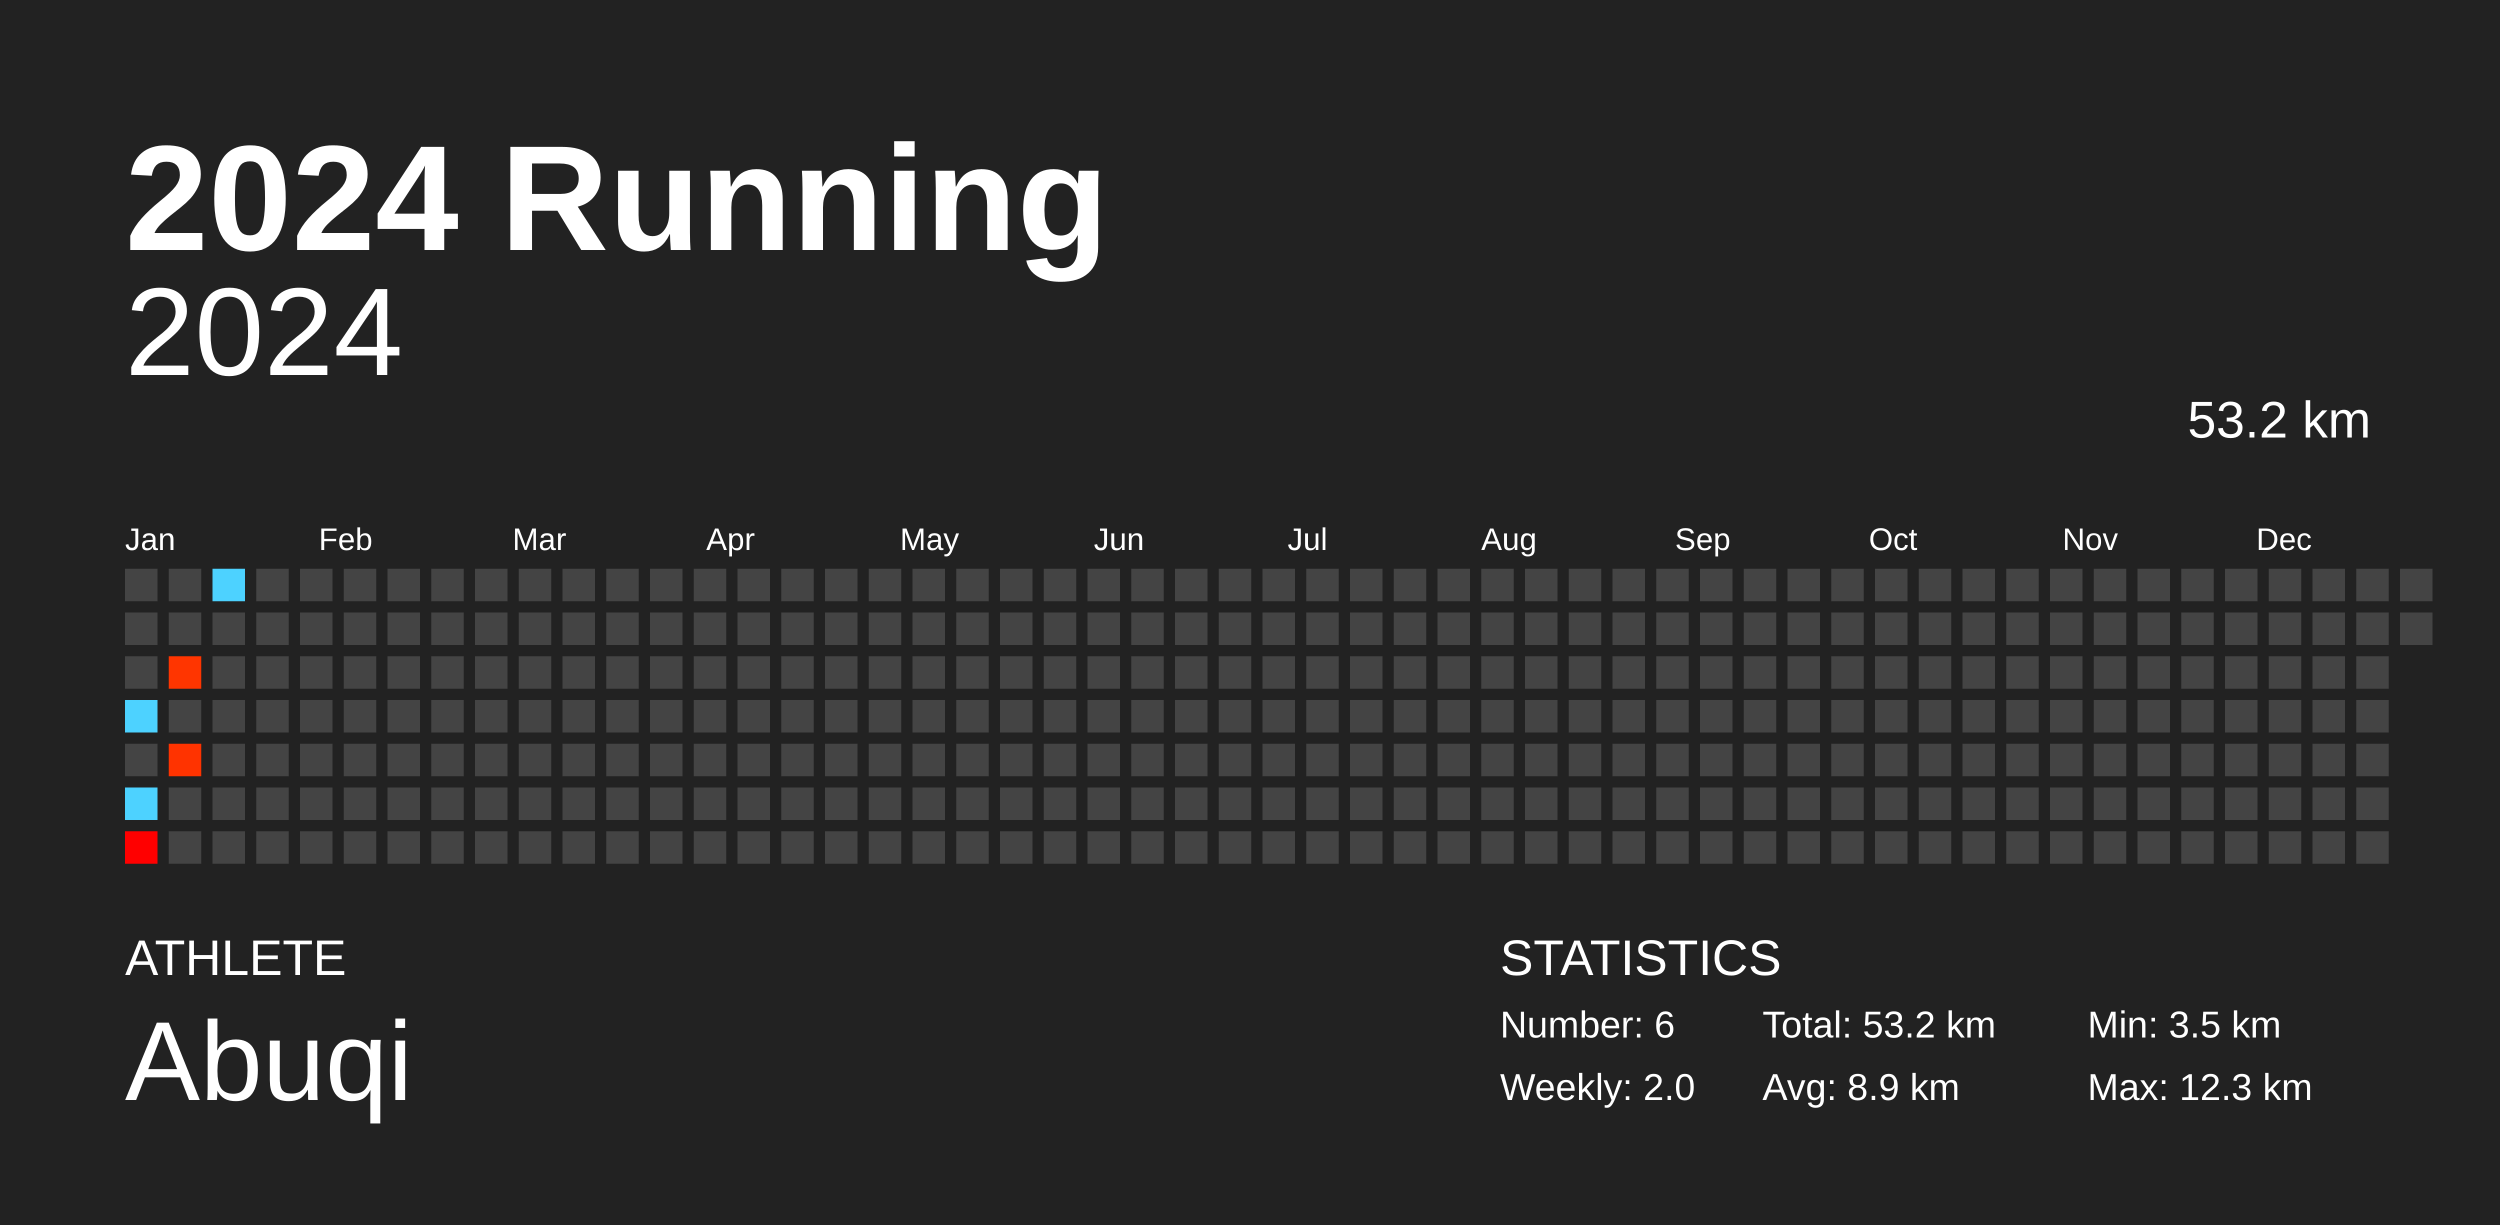
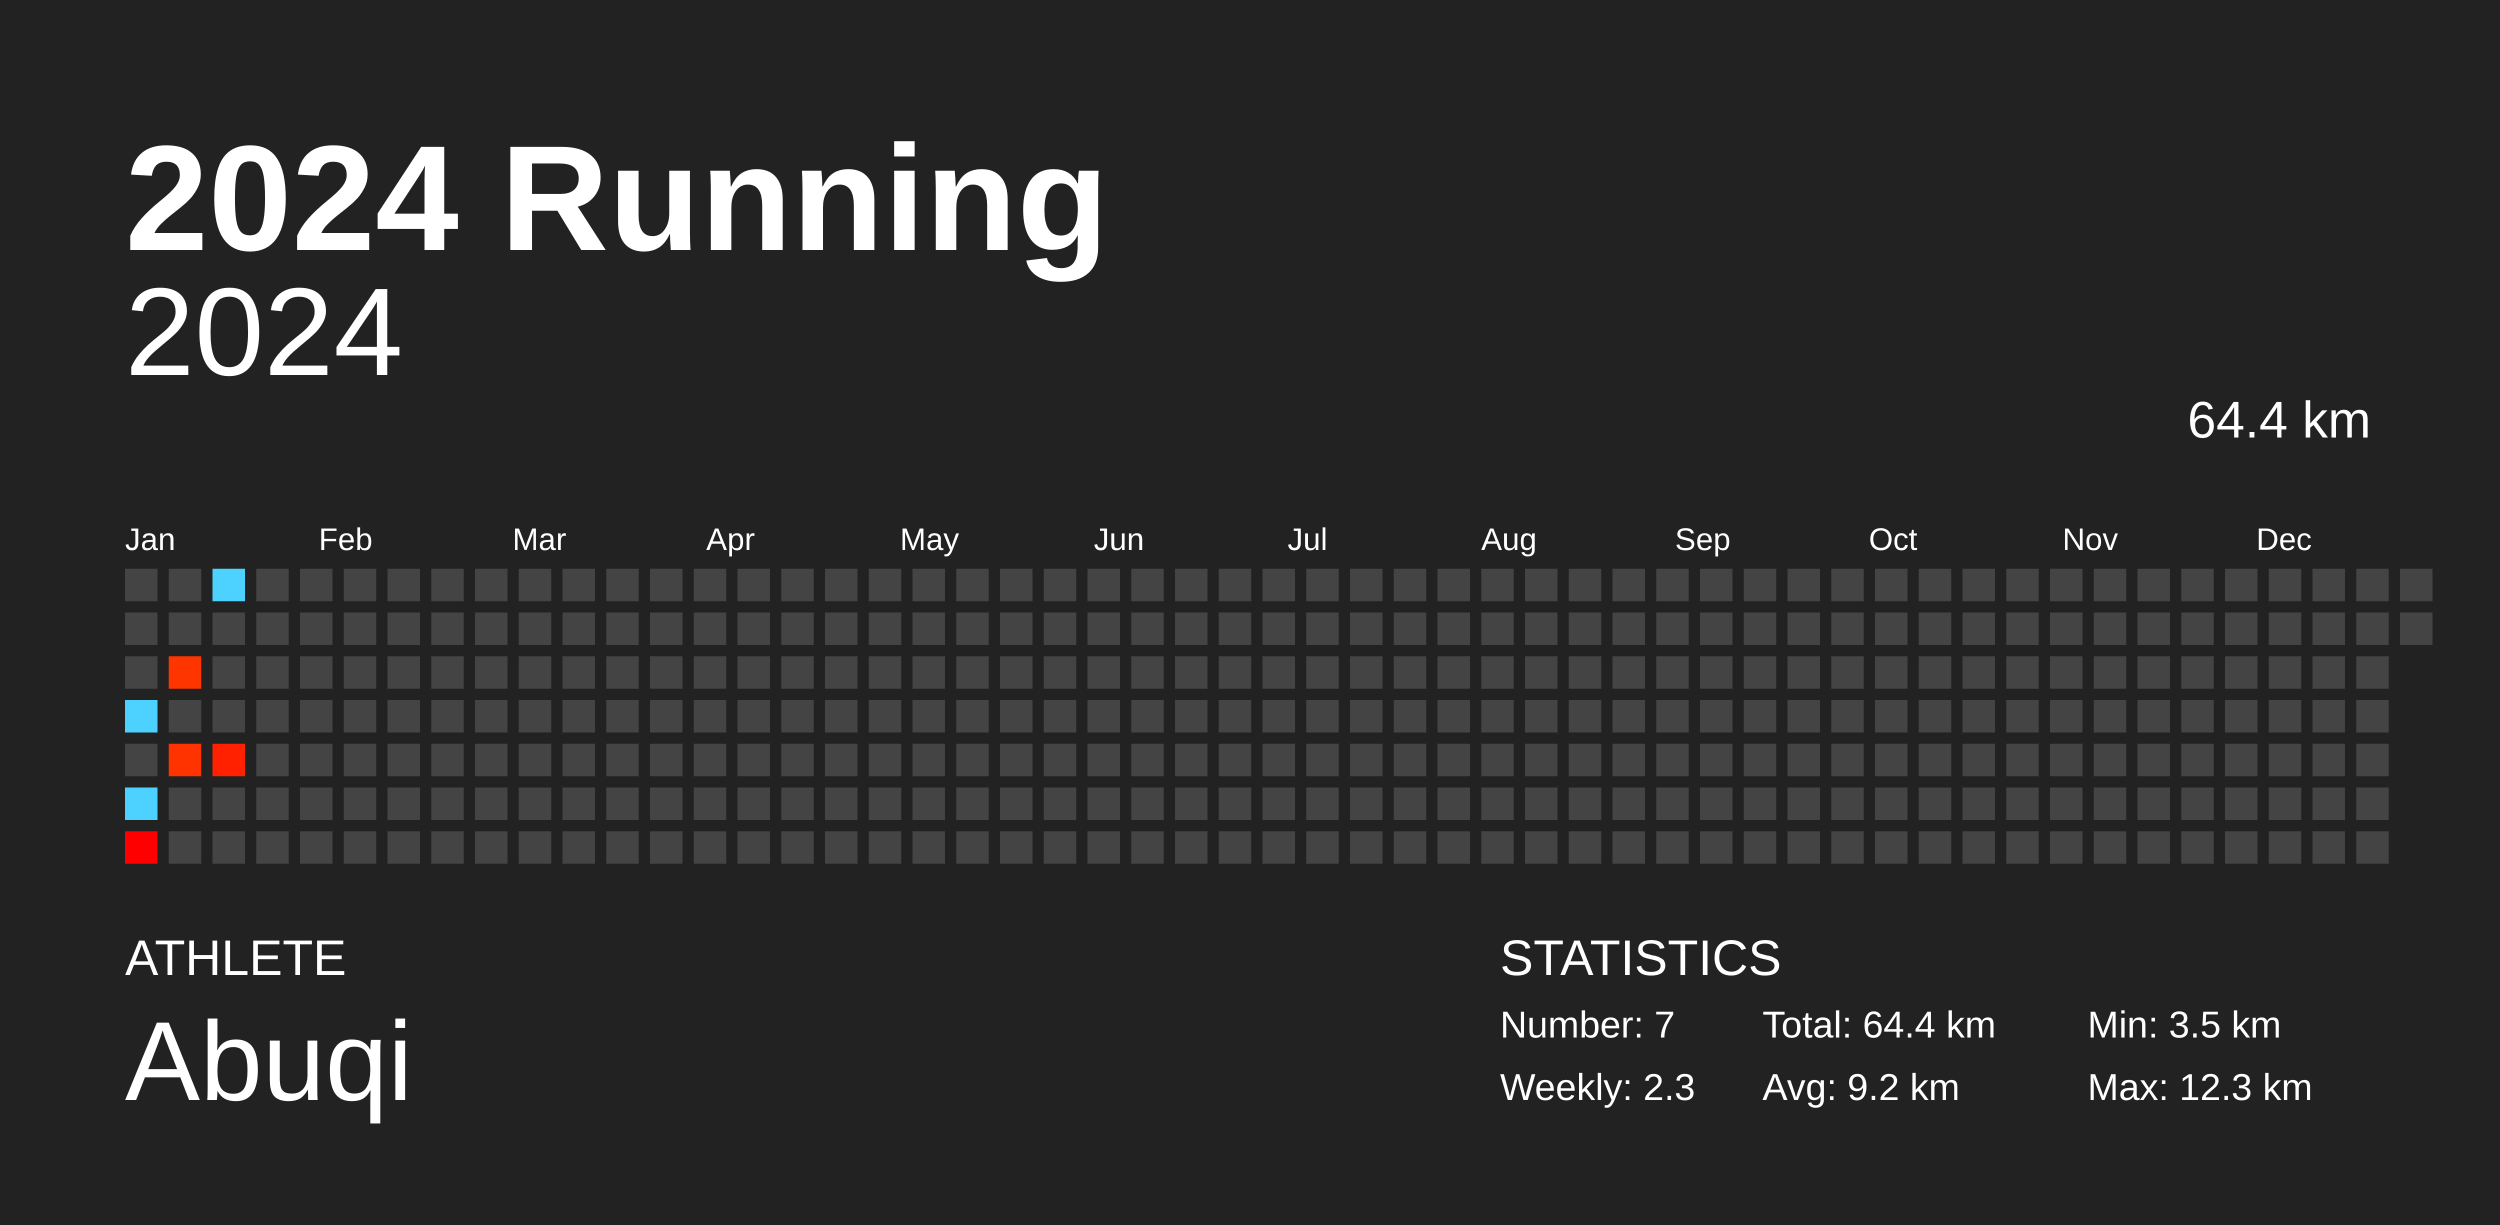
<svg xmlns="http://www.w3.org/2000/svg" baseProfile="full" height="98mm" version="1.1" viewBox="0,0,200,98" width="200mm">
  <defs />
  <rect fill="#222222" height="98" width="200" x="0" y="0" />
  <text fill="#FFFFFF" style="font-size:12px; font-family:Arial; font-weight:bold;" x="10" y="20">2024 Running</text>
  <text fill="#FFFFFF" style="font-size:4px; font-family:Arial" x="10" y="78">ATHLETE</text>
  <text fill="#FFFFFF" style="font-size:9px; font-family:Arial" x="10" y="88">Abuqi</text>
  <text fill="#FFFFFF" style="font-size:4px; font-family:Arial" x="120" y="78">STATISTICS</text>
-   <text fill="#FFFFFF" style="font-size:3px; font-family:Arial" x="120" y="83">Number: 6</text>
-   <text fill="#FFFFFF" style="font-size:3px; font-family:Arial" x="120" y="88">Weekly: 2.0</text>
-   <text fill="#FFFFFF" style="font-size:3px; font-family:Arial" x="141" y="83">Total: 53.2 km</text>
-   <text fill="#FFFFFF" style="font-size:3px; font-family:Arial" x="141" y="88">Avg: 8.9 km</text>
+   <text fill="#FFFFFF" style="font-size:3px; font-family:Arial" x="120" y="83">Number: 7</text>
+   <text fill="#FFFFFF" style="font-size:3px; font-family:Arial" x="120" y="88">Weekly: 2.3</text>
+   <text fill="#FFFFFF" style="font-size:3px; font-family:Arial" x="141" y="83">Total: 64.4 km</text>
+   <text fill="#FFFFFF" style="font-size:3px; font-family:Arial" x="141" y="88">Avg: 9.2 km</text>
  <text fill="#FFFFFF" style="font-size:3px; font-family:Arial" x="167" y="83">Min: 3.5 km</text>
  <text fill="#FFFFFF" style="font-size:3px; font-family:Arial" x="167" y="88">Max: 12.3 km</text>
  <text alignment-baseline="hanging" fill="#FFFFFF" style="font-size:10.0px; font-family:Arial;" x="10" y="30">2024</text>
-   <text alignment-baseline="hanging" fill="#FFFFFF" style="font-size:4.125px; font-family:Arial;" x="175" y="35">53.2 km</text>
+   <text alignment-baseline="hanging" fill="#FFFFFF" style="font-size:4.125px; font-family:Arial;" x="175" y="35">64.4 km</text>
  <text fill="#FFFFFF" style="font-size:2.5px; font-family:Arial" x="10.0" y="44">Jan</text>
  <text fill="#FFFFFF" style="font-size:2.5px; font-family:Arial" x="25.5" y="44">Feb</text>
  <text fill="#FFFFFF" style="font-size:2.5px; font-family:Arial" x="41.0" y="44">Mar</text>
  <text fill="#FFFFFF" style="font-size:2.5px; font-family:Arial" x="56.5" y="44">Apr</text>
  <text fill="#FFFFFF" style="font-size:2.5px; font-family:Arial" x="72.0" y="44">May</text>
  <text fill="#FFFFFF" style="font-size:2.5px; font-family:Arial" x="87.5" y="44">Jun</text>
  <text fill="#FFFFFF" style="font-size:2.5px; font-family:Arial" x="103.0" y="44">Jul</text>
  <text fill="#FFFFFF" style="font-size:2.5px; font-family:Arial" x="118.5" y="44">Aug</text>
  <text fill="#FFFFFF" style="font-size:2.5px; font-family:Arial" x="134.0" y="44">Sep</text>
  <text fill="#FFFFFF" style="font-size:2.5px; font-family:Arial" x="149.5" y="44">Oct</text>
  <text fill="#FFFFFF" style="font-size:2.5px; font-family:Arial" x="165.0" y="44">Nov</text>
  <text fill="#FFFFFF" style="font-size:2.5px; font-family:Arial" x="180.5" y="44">Dec</text>
  <rect fill="#444444" height="2.6" width="2.6" x="10.0" y="45.5" />
  <rect fill="#444444" height="2.6" width="2.6" x="10.0" y="49.0" />
  <rect fill="#444444" height="2.6" width="2.6" x="10.0" y="52.5" />
  <rect fill="#4dd2ff" height="2.6" width="2.6" x="10.0" y="56.0" />
  <rect fill="#444444" height="2.6" width="2.6" x="10.0" y="59.5" />
  <rect fill="#4dd2ff" height="2.6" width="2.6" x="10.0" y="63.0" />
  <rect fill="#ff0000" height="2.6" width="2.6" x="10.0" y="66.5" />
  <rect fill="#444444" height="2.6" width="2.6" x="13.5" y="45.5" />
  <rect fill="#444444" height="2.6" width="2.6" x="13.5" y="49.0" />
  <rect fill="#ff3500" height="2.6" width="2.6" x="13.5" y="52.5" />
  <rect fill="#444444" height="2.6" width="2.6" x="13.5" y="56.0" />
  <rect fill="#ff3300" height="2.6" width="2.6" x="13.5" y="59.5" />
  <rect fill="#444444" height="2.6" width="2.6" x="13.5" y="63.0" />
  <rect fill="#444444" height="2.6" width="2.6" x="13.5" y="66.5" />
  <rect fill="#4dd2ff" height="2.6" width="2.6" x="17.0" y="45.5" />
  <rect fill="#444444" height="2.6" width="2.6" x="17.0" y="49.0" />
  <rect fill="#444444" height="2.6" width="2.6" x="17.0" y="52.5" />
  <rect fill="#444444" height="2.6" width="2.6" x="17.0" y="56.0" />
-   <rect fill="#444444" height="2.6" width="2.6" x="17.0" y="59.5" />
+   <rect fill="#ff2100" height="2.6" width="2.6" x="17.0" y="59.5" />
  <rect fill="#444444" height="2.6" width="2.6" x="17.0" y="63.0" />
  <rect fill="#444444" height="2.6" width="2.6" x="17.0" y="66.5" />
  <rect fill="#444444" height="2.6" width="2.6" x="20.5" y="45.5" />
  <rect fill="#444444" height="2.6" width="2.6" x="20.5" y="49.0" />
  <rect fill="#444444" height="2.6" width="2.6" x="20.5" y="52.5" />
  <rect fill="#444444" height="2.6" width="2.6" x="20.5" y="56.0" />
  <rect fill="#444444" height="2.6" width="2.6" x="20.5" y="59.5" />
  <rect fill="#444444" height="2.6" width="2.6" x="20.5" y="63.0" />
  <rect fill="#444444" height="2.6" width="2.6" x="20.5" y="66.5" />
  <rect fill="#444444" height="2.6" width="2.6" x="24.0" y="45.5" />
  <rect fill="#444444" height="2.6" width="2.6" x="24.0" y="49.0" />
  <rect fill="#444444" height="2.6" width="2.6" x="24.0" y="52.5" />
  <rect fill="#444444" height="2.6" width="2.6" x="24.0" y="56.0" />
  <rect fill="#444444" height="2.6" width="2.6" x="24.0" y="59.5" />
  <rect fill="#444444" height="2.6" width="2.6" x="24.0" y="63.0" />
  <rect fill="#444444" height="2.6" width="2.6" x="24.0" y="66.5" />
  <rect fill="#444444" height="2.6" width="2.6" x="27.5" y="45.5" />
  <rect fill="#444444" height="2.6" width="2.6" x="27.5" y="49.0" />
  <rect fill="#444444" height="2.6" width="2.6" x="27.5" y="52.5" />
  <rect fill="#444444" height="2.6" width="2.6" x="27.5" y="56.0" />
  <rect fill="#444444" height="2.6" width="2.6" x="27.5" y="59.5" />
  <rect fill="#444444" height="2.6" width="2.6" x="27.5" y="63.0" />
  <rect fill="#444444" height="2.6" width="2.6" x="27.5" y="66.5" />
  <rect fill="#444444" height="2.6" width="2.6" x="31.0" y="45.5" />
  <rect fill="#444444" height="2.6" width="2.6" x="31.0" y="49.0" />
  <rect fill="#444444" height="2.6" width="2.6" x="31.0" y="52.5" />
  <rect fill="#444444" height="2.6" width="2.6" x="31.0" y="56.0" />
  <rect fill="#444444" height="2.6" width="2.6" x="31.0" y="59.5" />
  <rect fill="#444444" height="2.6" width="2.6" x="31.0" y="63.0" />
  <rect fill="#444444" height="2.6" width="2.6" x="31.0" y="66.5" />
  <rect fill="#444444" height="2.6" width="2.6" x="34.5" y="45.5" />
  <rect fill="#444444" height="2.6" width="2.6" x="34.5" y="49.0" />
  <rect fill="#444444" height="2.6" width="2.6" x="34.5" y="52.5" />
  <rect fill="#444444" height="2.6" width="2.6" x="34.5" y="56.0" />
  <rect fill="#444444" height="2.6" width="2.6" x="34.5" y="59.5" />
  <rect fill="#444444" height="2.6" width="2.6" x="34.5" y="63.0" />
  <rect fill="#444444" height="2.6" width="2.6" x="34.5" y="66.5" />
  <rect fill="#444444" height="2.6" width="2.6" x="38.0" y="45.5" />
  <rect fill="#444444" height="2.6" width="2.6" x="38.0" y="49.0" />
  <rect fill="#444444" height="2.6" width="2.6" x="38.0" y="52.5" />
  <rect fill="#444444" height="2.6" width="2.6" x="38.0" y="56.0" />
  <rect fill="#444444" height="2.6" width="2.6" x="38.0" y="59.5" />
  <rect fill="#444444" height="2.6" width="2.6" x="38.0" y="63.0" />
  <rect fill="#444444" height="2.6" width="2.6" x="38.0" y="66.5" />
  <rect fill="#444444" height="2.6" width="2.6" x="41.5" y="45.5" />
  <rect fill="#444444" height="2.6" width="2.6" x="41.5" y="49.0" />
  <rect fill="#444444" height="2.6" width="2.6" x="41.5" y="52.5" />
  <rect fill="#444444" height="2.6" width="2.6" x="41.5" y="56.0" />
  <rect fill="#444444" height="2.6" width="2.6" x="41.5" y="59.5" />
  <rect fill="#444444" height="2.6" width="2.6" x="41.5" y="63.0" />
  <rect fill="#444444" height="2.6" width="2.6" x="41.5" y="66.5" />
  <rect fill="#444444" height="2.6" width="2.6" x="45.0" y="45.5" />
  <rect fill="#444444" height="2.6" width="2.6" x="45.0" y="49.0" />
  <rect fill="#444444" height="2.6" width="2.6" x="45.0" y="52.5" />
  <rect fill="#444444" height="2.6" width="2.6" x="45.0" y="56.0" />
  <rect fill="#444444" height="2.6" width="2.6" x="45.0" y="59.5" />
  <rect fill="#444444" height="2.6" width="2.6" x="45.0" y="63.0" />
  <rect fill="#444444" height="2.6" width="2.6" x="45.0" y="66.5" />
  <rect fill="#444444" height="2.6" width="2.6" x="48.5" y="45.5" />
  <rect fill="#444444" height="2.6" width="2.6" x="48.5" y="49.0" />
  <rect fill="#444444" height="2.6" width="2.6" x="48.5" y="52.5" />
  <rect fill="#444444" height="2.6" width="2.6" x="48.5" y="56.0" />
  <rect fill="#444444" height="2.6" width="2.6" x="48.5" y="59.5" />
  <rect fill="#444444" height="2.6" width="2.6" x="48.5" y="63.0" />
  <rect fill="#444444" height="2.6" width="2.6" x="48.5" y="66.5" />
  <rect fill="#444444" height="2.6" width="2.6" x="52.0" y="45.5" />
  <rect fill="#444444" height="2.6" width="2.6" x="52.0" y="49.0" />
  <rect fill="#444444" height="2.6" width="2.6" x="52.0" y="52.5" />
  <rect fill="#444444" height="2.6" width="2.6" x="52.0" y="56.0" />
  <rect fill="#444444" height="2.6" width="2.6" x="52.0" y="59.5" />
  <rect fill="#444444" height="2.6" width="2.6" x="52.0" y="63.0" />
  <rect fill="#444444" height="2.6" width="2.6" x="52.0" y="66.5" />
  <rect fill="#444444" height="2.6" width="2.6" x="55.5" y="45.5" />
  <rect fill="#444444" height="2.6" width="2.6" x="55.5" y="49.0" />
  <rect fill="#444444" height="2.6" width="2.6" x="55.5" y="52.5" />
  <rect fill="#444444" height="2.6" width="2.6" x="55.5" y="56.0" />
  <rect fill="#444444" height="2.6" width="2.6" x="55.5" y="59.5" />
  <rect fill="#444444" height="2.6" width="2.6" x="55.5" y="63.0" />
  <rect fill="#444444" height="2.6" width="2.6" x="55.5" y="66.5" />
  <rect fill="#444444" height="2.6" width="2.6" x="59.0" y="45.5" />
  <rect fill="#444444" height="2.6" width="2.6" x="59.0" y="49.0" />
  <rect fill="#444444" height="2.6" width="2.6" x="59.0" y="52.5" />
  <rect fill="#444444" height="2.6" width="2.6" x="59.0" y="56.0" />
  <rect fill="#444444" height="2.6" width="2.6" x="59.0" y="59.5" />
  <rect fill="#444444" height="2.6" width="2.6" x="59.0" y="63.0" />
  <rect fill="#444444" height="2.6" width="2.6" x="59.0" y="66.5" />
  <rect fill="#444444" height="2.6" width="2.6" x="62.5" y="45.5" />
  <rect fill="#444444" height="2.6" width="2.6" x="62.5" y="49.0" />
  <rect fill="#444444" height="2.6" width="2.6" x="62.5" y="52.5" />
  <rect fill="#444444" height="2.6" width="2.6" x="62.5" y="56.0" />
  <rect fill="#444444" height="2.6" width="2.6" x="62.5" y="59.5" />
  <rect fill="#444444" height="2.6" width="2.6" x="62.5" y="63.0" />
  <rect fill="#444444" height="2.6" width="2.6" x="62.5" y="66.5" />
  <rect fill="#444444" height="2.6" width="2.6" x="66.0" y="45.5" />
  <rect fill="#444444" height="2.6" width="2.6" x="66.0" y="49.0" />
  <rect fill="#444444" height="2.6" width="2.6" x="66.0" y="52.5" />
  <rect fill="#444444" height="2.6" width="2.6" x="66.0" y="56.0" />
  <rect fill="#444444" height="2.6" width="2.6" x="66.0" y="59.5" />
  <rect fill="#444444" height="2.6" width="2.6" x="66.0" y="63.0" />
  <rect fill="#444444" height="2.6" width="2.6" x="66.0" y="66.5" />
  <rect fill="#444444" height="2.6" width="2.6" x="69.5" y="45.5" />
  <rect fill="#444444" height="2.6" width="2.6" x="69.5" y="49.0" />
  <rect fill="#444444" height="2.6" width="2.6" x="69.5" y="52.5" />
  <rect fill="#444444" height="2.6" width="2.6" x="69.5" y="56.0" />
  <rect fill="#444444" height="2.6" width="2.6" x="69.5" y="59.5" />
  <rect fill="#444444" height="2.6" width="2.6" x="69.5" y="63.0" />
  <rect fill="#444444" height="2.6" width="2.6" x="69.5" y="66.5" />
  <rect fill="#444444" height="2.6" width="2.6" x="73.0" y="45.5" />
  <rect fill="#444444" height="2.6" width="2.6" x="73.0" y="49.0" />
  <rect fill="#444444" height="2.6" width="2.6" x="73.0" y="52.5" />
  <rect fill="#444444" height="2.6" width="2.6" x="73.0" y="56.0" />
  <rect fill="#444444" height="2.6" width="2.6" x="73.0" y="59.5" />
  <rect fill="#444444" height="2.6" width="2.6" x="73.0" y="63.0" />
  <rect fill="#444444" height="2.6" width="2.6" x="73.0" y="66.5" />
  <rect fill="#444444" height="2.6" width="2.6" x="76.5" y="45.5" />
  <rect fill="#444444" height="2.6" width="2.6" x="76.5" y="49.0" />
  <rect fill="#444444" height="2.6" width="2.6" x="76.5" y="52.5" />
  <rect fill="#444444" height="2.6" width="2.6" x="76.5" y="56.0" />
  <rect fill="#444444" height="2.6" width="2.6" x="76.5" y="59.5" />
  <rect fill="#444444" height="2.6" width="2.6" x="76.5" y="63.0" />
  <rect fill="#444444" height="2.6" width="2.6" x="76.5" y="66.5" />
  <rect fill="#444444" height="2.6" width="2.6" x="80.0" y="45.5" />
  <rect fill="#444444" height="2.6" width="2.6" x="80.0" y="49.0" />
  <rect fill="#444444" height="2.6" width="2.6" x="80.0" y="52.5" />
  <rect fill="#444444" height="2.6" width="2.6" x="80.0" y="56.0" />
  <rect fill="#444444" height="2.6" width="2.6" x="80.0" y="59.5" />
  <rect fill="#444444" height="2.6" width="2.6" x="80.0" y="63.0" />
  <rect fill="#444444" height="2.6" width="2.6" x="80.0" y="66.5" />
  <rect fill="#444444" height="2.6" width="2.6" x="83.5" y="45.5" />
  <rect fill="#444444" height="2.6" width="2.6" x="83.5" y="49.0" />
  <rect fill="#444444" height="2.6" width="2.6" x="83.5" y="52.5" />
  <rect fill="#444444" height="2.6" width="2.6" x="83.5" y="56.0" />
  <rect fill="#444444" height="2.6" width="2.6" x="83.5" y="59.5" />
  <rect fill="#444444" height="2.6" width="2.6" x="83.5" y="63.0" />
  <rect fill="#444444" height="2.6" width="2.6" x="83.5" y="66.5" />
  <rect fill="#444444" height="2.6" width="2.6" x="87.0" y="45.5" />
  <rect fill="#444444" height="2.6" width="2.6" x="87.0" y="49.0" />
  <rect fill="#444444" height="2.6" width="2.6" x="87.0" y="52.5" />
  <rect fill="#444444" height="2.6" width="2.6" x="87.0" y="56.0" />
  <rect fill="#444444" height="2.6" width="2.6" x="87.0" y="59.5" />
  <rect fill="#444444" height="2.6" width="2.6" x="87.0" y="63.0" />
  <rect fill="#444444" height="2.6" width="2.6" x="87.0" y="66.5" />
  <rect fill="#444444" height="2.6" width="2.6" x="90.5" y="45.5" />
  <rect fill="#444444" height="2.6" width="2.6" x="90.5" y="49.0" />
  <rect fill="#444444" height="2.6" width="2.6" x="90.5" y="52.5" />
  <rect fill="#444444" height="2.6" width="2.6" x="90.5" y="56.0" />
  <rect fill="#444444" height="2.6" width="2.6" x="90.5" y="59.5" />
  <rect fill="#444444" height="2.6" width="2.6" x="90.5" y="63.0" />
  <rect fill="#444444" height="2.6" width="2.6" x="90.5" y="66.5" />
  <rect fill="#444444" height="2.6" width="2.6" x="94.0" y="45.5" />
  <rect fill="#444444" height="2.6" width="2.6" x="94.0" y="49.0" />
  <rect fill="#444444" height="2.6" width="2.6" x="94.0" y="52.5" />
  <rect fill="#444444" height="2.6" width="2.6" x="94.0" y="56.0" />
  <rect fill="#444444" height="2.6" width="2.6" x="94.0" y="59.5" />
  <rect fill="#444444" height="2.6" width="2.6" x="94.0" y="63.0" />
  <rect fill="#444444" height="2.6" width="2.6" x="94.0" y="66.5" />
  <rect fill="#444444" height="2.6" width="2.6" x="97.5" y="45.5" />
  <rect fill="#444444" height="2.6" width="2.6" x="97.5" y="49.0" />
  <rect fill="#444444" height="2.6" width="2.6" x="97.5" y="52.5" />
  <rect fill="#444444" height="2.6" width="2.6" x="97.5" y="56.0" />
  <rect fill="#444444" height="2.6" width="2.6" x="97.5" y="59.5" />
  <rect fill="#444444" height="2.6" width="2.6" x="97.5" y="63.0" />
  <rect fill="#444444" height="2.6" width="2.6" x="97.5" y="66.5" />
  <rect fill="#444444" height="2.6" width="2.6" x="101.0" y="45.5" />
  <rect fill="#444444" height="2.6" width="2.6" x="101.0" y="49.0" />
  <rect fill="#444444" height="2.6" width="2.6" x="101.0" y="52.5" />
  <rect fill="#444444" height="2.6" width="2.6" x="101.0" y="56.0" />
  <rect fill="#444444" height="2.6" width="2.6" x="101.0" y="59.5" />
  <rect fill="#444444" height="2.6" width="2.6" x="101.0" y="63.0" />
  <rect fill="#444444" height="2.6" width="2.6" x="101.0" y="66.5" />
  <rect fill="#444444" height="2.6" width="2.6" x="104.5" y="45.5" />
  <rect fill="#444444" height="2.6" width="2.6" x="104.5" y="49.0" />
  <rect fill="#444444" height="2.6" width="2.6" x="104.5" y="52.5" />
  <rect fill="#444444" height="2.6" width="2.6" x="104.5" y="56.0" />
  <rect fill="#444444" height="2.6" width="2.6" x="104.5" y="59.5" />
  <rect fill="#444444" height="2.6" width="2.6" x="104.5" y="63.0" />
  <rect fill="#444444" height="2.6" width="2.6" x="104.5" y="66.5" />
  <rect fill="#444444" height="2.6" width="2.6" x="108.0" y="45.5" />
  <rect fill="#444444" height="2.6" width="2.6" x="108.0" y="49.0" />
  <rect fill="#444444" height="2.6" width="2.6" x="108.0" y="52.5" />
  <rect fill="#444444" height="2.6" width="2.6" x="108.0" y="56.0" />
  <rect fill="#444444" height="2.6" width="2.6" x="108.0" y="59.5" />
  <rect fill="#444444" height="2.6" width="2.6" x="108.0" y="63.0" />
  <rect fill="#444444" height="2.6" width="2.6" x="108.0" y="66.5" />
  <rect fill="#444444" height="2.6" width="2.6" x="111.5" y="45.5" />
  <rect fill="#444444" height="2.6" width="2.6" x="111.5" y="49.0" />
  <rect fill="#444444" height="2.6" width="2.6" x="111.5" y="52.5" />
  <rect fill="#444444" height="2.6" width="2.6" x="111.5" y="56.0" />
  <rect fill="#444444" height="2.6" width="2.6" x="111.5" y="59.5" />
  <rect fill="#444444" height="2.6" width="2.6" x="111.5" y="63.0" />
  <rect fill="#444444" height="2.6" width="2.6" x="111.5" y="66.5" />
  <rect fill="#444444" height="2.6" width="2.6" x="115.0" y="45.5" />
  <rect fill="#444444" height="2.6" width="2.6" x="115.0" y="49.0" />
  <rect fill="#444444" height="2.6" width="2.6" x="115.0" y="52.5" />
  <rect fill="#444444" height="2.6" width="2.6" x="115.0" y="56.0" />
  <rect fill="#444444" height="2.6" width="2.6" x="115.0" y="59.5" />
  <rect fill="#444444" height="2.6" width="2.6" x="115.0" y="63.0" />
  <rect fill="#444444" height="2.6" width="2.6" x="115.0" y="66.5" />
  <rect fill="#444444" height="2.6" width="2.6" x="118.5" y="45.5" />
  <rect fill="#444444" height="2.6" width="2.6" x="118.5" y="49.0" />
  <rect fill="#444444" height="2.6" width="2.6" x="118.5" y="52.5" />
  <rect fill="#444444" height="2.6" width="2.6" x="118.5" y="56.0" />
  <rect fill="#444444" height="2.6" width="2.6" x="118.5" y="59.5" />
  <rect fill="#444444" height="2.6" width="2.6" x="118.5" y="63.0" />
  <rect fill="#444444" height="2.6" width="2.6" x="118.5" y="66.5" />
  <rect fill="#444444" height="2.6" width="2.6" x="122.0" y="45.5" />
  <rect fill="#444444" height="2.6" width="2.6" x="122.0" y="49.0" />
  <rect fill="#444444" height="2.6" width="2.6" x="122.0" y="52.5" />
  <rect fill="#444444" height="2.6" width="2.6" x="122.0" y="56.0" />
  <rect fill="#444444" height="2.6" width="2.6" x="122.0" y="59.5" />
  <rect fill="#444444" height="2.6" width="2.6" x="122.0" y="63.0" />
  <rect fill="#444444" height="2.6" width="2.6" x="122.0" y="66.5" />
  <rect fill="#444444" height="2.6" width="2.6" x="125.5" y="45.5" />
  <rect fill="#444444" height="2.6" width="2.6" x="125.5" y="49.0" />
  <rect fill="#444444" height="2.6" width="2.6" x="125.5" y="52.5" />
  <rect fill="#444444" height="2.6" width="2.6" x="125.5" y="56.0" />
  <rect fill="#444444" height="2.6" width="2.6" x="125.5" y="59.5" />
  <rect fill="#444444" height="2.6" width="2.6" x="125.5" y="63.0" />
  <rect fill="#444444" height="2.6" width="2.6" x="125.5" y="66.5" />
  <rect fill="#444444" height="2.6" width="2.6" x="129.0" y="45.5" />
  <rect fill="#444444" height="2.6" width="2.6" x="129.0" y="49.0" />
  <rect fill="#444444" height="2.6" width="2.6" x="129.0" y="52.5" />
  <rect fill="#444444" height="2.6" width="2.6" x="129.0" y="56.0" />
  <rect fill="#444444" height="2.6" width="2.6" x="129.0" y="59.5" />
  <rect fill="#444444" height="2.6" width="2.6" x="129.0" y="63.0" />
  <rect fill="#444444" height="2.6" width="2.6" x="129.0" y="66.5" />
  <rect fill="#444444" height="2.6" width="2.6" x="132.5" y="45.5" />
  <rect fill="#444444" height="2.6" width="2.6" x="132.5" y="49.0" />
  <rect fill="#444444" height="2.6" width="2.6" x="132.5" y="52.5" />
  <rect fill="#444444" height="2.6" width="2.6" x="132.5" y="56.0" />
  <rect fill="#444444" height="2.6" width="2.6" x="132.5" y="59.5" />
  <rect fill="#444444" height="2.6" width="2.6" x="132.5" y="63.0" />
  <rect fill="#444444" height="2.6" width="2.6" x="132.5" y="66.5" />
  <rect fill="#444444" height="2.6" width="2.6" x="136.0" y="45.5" />
  <rect fill="#444444" height="2.6" width="2.6" x="136.0" y="49.0" />
  <rect fill="#444444" height="2.6" width="2.6" x="136.0" y="52.5" />
  <rect fill="#444444" height="2.6" width="2.6" x="136.0" y="56.0" />
  <rect fill="#444444" height="2.6" width="2.6" x="136.0" y="59.5" />
  <rect fill="#444444" height="2.6" width="2.6" x="136.0" y="63.0" />
  <rect fill="#444444" height="2.6" width="2.6" x="136.0" y="66.5" />
  <rect fill="#444444" height="2.6" width="2.6" x="139.5" y="45.5" />
  <rect fill="#444444" height="2.6" width="2.6" x="139.5" y="49.0" />
  <rect fill="#444444" height="2.6" width="2.6" x="139.5" y="52.5" />
  <rect fill="#444444" height="2.6" width="2.6" x="139.5" y="56.0" />
  <rect fill="#444444" height="2.6" width="2.6" x="139.5" y="59.5" />
  <rect fill="#444444" height="2.6" width="2.6" x="139.5" y="63.0" />
  <rect fill="#444444" height="2.6" width="2.6" x="139.5" y="66.5" />
  <rect fill="#444444" height="2.6" width="2.6" x="143.0" y="45.5" />
  <rect fill="#444444" height="2.6" width="2.6" x="143.0" y="49.0" />
  <rect fill="#444444" height="2.6" width="2.6" x="143.0" y="52.5" />
  <rect fill="#444444" height="2.6" width="2.6" x="143.0" y="56.0" />
  <rect fill="#444444" height="2.6" width="2.6" x="143.0" y="59.5" />
  <rect fill="#444444" height="2.6" width="2.6" x="143.0" y="63.0" />
  <rect fill="#444444" height="2.6" width="2.6" x="143.0" y="66.5" />
  <rect fill="#444444" height="2.6" width="2.6" x="146.5" y="45.5" />
  <rect fill="#444444" height="2.6" width="2.6" x="146.5" y="49.0" />
  <rect fill="#444444" height="2.6" width="2.6" x="146.5" y="52.5" />
  <rect fill="#444444" height="2.6" width="2.6" x="146.5" y="56.0" />
  <rect fill="#444444" height="2.6" width="2.6" x="146.5" y="59.5" />
  <rect fill="#444444" height="2.6" width="2.6" x="146.5" y="63.0" />
  <rect fill="#444444" height="2.6" width="2.6" x="146.5" y="66.5" />
  <rect fill="#444444" height="2.6" width="2.6" x="150.0" y="45.5" />
  <rect fill="#444444" height="2.6" width="2.6" x="150.0" y="49.0" />
  <rect fill="#444444" height="2.6" width="2.6" x="150.0" y="52.5" />
  <rect fill="#444444" height="2.6" width="2.6" x="150.0" y="56.0" />
  <rect fill="#444444" height="2.6" width="2.6" x="150.0" y="59.5" />
  <rect fill="#444444" height="2.6" width="2.6" x="150.0" y="63.0" />
  <rect fill="#444444" height="2.6" width="2.6" x="150.0" y="66.5" />
  <rect fill="#444444" height="2.6" width="2.6" x="153.5" y="45.5" />
  <rect fill="#444444" height="2.6" width="2.6" x="153.5" y="49.0" />
  <rect fill="#444444" height="2.6" width="2.6" x="153.5" y="52.5" />
  <rect fill="#444444" height="2.6" width="2.6" x="153.5" y="56.0" />
  <rect fill="#444444" height="2.6" width="2.6" x="153.5" y="59.5" />
  <rect fill="#444444" height="2.6" width="2.6" x="153.5" y="63.0" />
  <rect fill="#444444" height="2.6" width="2.6" x="153.5" y="66.5" />
  <rect fill="#444444" height="2.6" width="2.6" x="157.0" y="45.5" />
  <rect fill="#444444" height="2.6" width="2.6" x="157.0" y="49.0" />
  <rect fill="#444444" height="2.6" width="2.6" x="157.0" y="52.5" />
  <rect fill="#444444" height="2.6" width="2.6" x="157.0" y="56.0" />
  <rect fill="#444444" height="2.6" width="2.6" x="157.0" y="59.5" />
  <rect fill="#444444" height="2.6" width="2.6" x="157.0" y="63.0" />
  <rect fill="#444444" height="2.6" width="2.6" x="157.0" y="66.5" />
  <rect fill="#444444" height="2.6" width="2.6" x="160.5" y="45.5" />
  <rect fill="#444444" height="2.6" width="2.6" x="160.5" y="49.0" />
  <rect fill="#444444" height="2.6" width="2.6" x="160.5" y="52.5" />
  <rect fill="#444444" height="2.6" width="2.6" x="160.5" y="56.0" />
  <rect fill="#444444" height="2.6" width="2.6" x="160.5" y="59.5" />
  <rect fill="#444444" height="2.6" width="2.6" x="160.5" y="63.0" />
  <rect fill="#444444" height="2.6" width="2.6" x="160.5" y="66.5" />
  <rect fill="#444444" height="2.6" width="2.6" x="164.0" y="45.5" />
  <rect fill="#444444" height="2.6" width="2.6" x="164.0" y="49.0" />
  <rect fill="#444444" height="2.6" width="2.6" x="164.0" y="52.5" />
  <rect fill="#444444" height="2.6" width="2.6" x="164.0" y="56.0" />
  <rect fill="#444444" height="2.6" width="2.6" x="164.0" y="59.5" />
  <rect fill="#444444" height="2.6" width="2.6" x="164.0" y="63.0" />
  <rect fill="#444444" height="2.6" width="2.6" x="164.0" y="66.5" />
  <rect fill="#444444" height="2.6" width="2.6" x="167.5" y="45.5" />
  <rect fill="#444444" height="2.6" width="2.6" x="167.5" y="49.0" />
  <rect fill="#444444" height="2.6" width="2.6" x="167.5" y="52.5" />
  <rect fill="#444444" height="2.6" width="2.6" x="167.5" y="56.0" />
  <rect fill="#444444" height="2.6" width="2.6" x="167.5" y="59.5" />
  <rect fill="#444444" height="2.6" width="2.6" x="167.5" y="63.0" />
  <rect fill="#444444" height="2.6" width="2.6" x="167.5" y="66.5" />
  <rect fill="#444444" height="2.6" width="2.6" x="171.0" y="45.5" />
  <rect fill="#444444" height="2.6" width="2.6" x="171.0" y="49.0" />
  <rect fill="#444444" height="2.6" width="2.6" x="171.0" y="52.5" />
  <rect fill="#444444" height="2.6" width="2.6" x="171.0" y="56.0" />
  <rect fill="#444444" height="2.6" width="2.6" x="171.0" y="59.5" />
  <rect fill="#444444" height="2.6" width="2.6" x="171.0" y="63.0" />
  <rect fill="#444444" height="2.6" width="2.6" x="171.0" y="66.5" />
  <rect fill="#444444" height="2.6" width="2.6" x="174.5" y="45.5" />
  <rect fill="#444444" height="2.6" width="2.6" x="174.5" y="49.0" />
  <rect fill="#444444" height="2.6" width="2.6" x="174.5" y="52.5" />
  <rect fill="#444444" height="2.6" width="2.6" x="174.5" y="56.0" />
  <rect fill="#444444" height="2.6" width="2.6" x="174.5" y="59.5" />
  <rect fill="#444444" height="2.6" width="2.6" x="174.5" y="63.0" />
  <rect fill="#444444" height="2.6" width="2.6" x="174.5" y="66.5" />
  <rect fill="#444444" height="2.6" width="2.6" x="178.0" y="45.5" />
  <rect fill="#444444" height="2.6" width="2.6" x="178.0" y="49.0" />
  <rect fill="#444444" height="2.6" width="2.6" x="178.0" y="52.5" />
  <rect fill="#444444" height="2.6" width="2.6" x="178.0" y="56.0" />
  <rect fill="#444444" height="2.6" width="2.6" x="178.0" y="59.5" />
  <rect fill="#444444" height="2.6" width="2.6" x="178.0" y="63.0" />
  <rect fill="#444444" height="2.6" width="2.6" x="178.0" y="66.5" />
  <rect fill="#444444" height="2.6" width="2.6" x="181.5" y="45.5" />
  <rect fill="#444444" height="2.6" width="2.6" x="181.5" y="49.0" />
  <rect fill="#444444" height="2.6" width="2.6" x="181.5" y="52.5" />
  <rect fill="#444444" height="2.6" width="2.6" x="181.5" y="56.0" />
  <rect fill="#444444" height="2.6" width="2.6" x="181.5" y="59.5" />
  <rect fill="#444444" height="2.6" width="2.6" x="181.5" y="63.0" />
  <rect fill="#444444" height="2.6" width="2.6" x="181.5" y="66.5" />
  <rect fill="#444444" height="2.6" width="2.6" x="185.0" y="45.5" />
  <rect fill="#444444" height="2.6" width="2.6" x="185.0" y="49.0" />
  <rect fill="#444444" height="2.6" width="2.6" x="185.0" y="52.5" />
  <rect fill="#444444" height="2.6" width="2.6" x="185.0" y="56.0" />
  <rect fill="#444444" height="2.6" width="2.6" x="185.0" y="59.5" />
  <rect fill="#444444" height="2.6" width="2.6" x="185.0" y="63.0" />
  <rect fill="#444444" height="2.6" width="2.6" x="185.0" y="66.5" />
  <rect fill="#444444" height="2.6" width="2.6" x="188.5" y="45.5" />
  <rect fill="#444444" height="2.6" width="2.6" x="188.5" y="49.0" />
  <rect fill="#444444" height="2.6" width="2.6" x="188.5" y="52.5" />
  <rect fill="#444444" height="2.6" width="2.6" x="188.5" y="56.0" />
  <rect fill="#444444" height="2.6" width="2.6" x="188.5" y="59.5" />
  <rect fill="#444444" height="2.6" width="2.6" x="188.5" y="63.0" />
  <rect fill="#444444" height="2.6" width="2.6" x="188.5" y="66.5" />
  <rect fill="#444444" height="2.6" width="2.6" x="192.0" y="45.5" />
  <rect fill="#444444" height="2.6" width="2.6" x="192.0" y="49.0" />
</svg>
